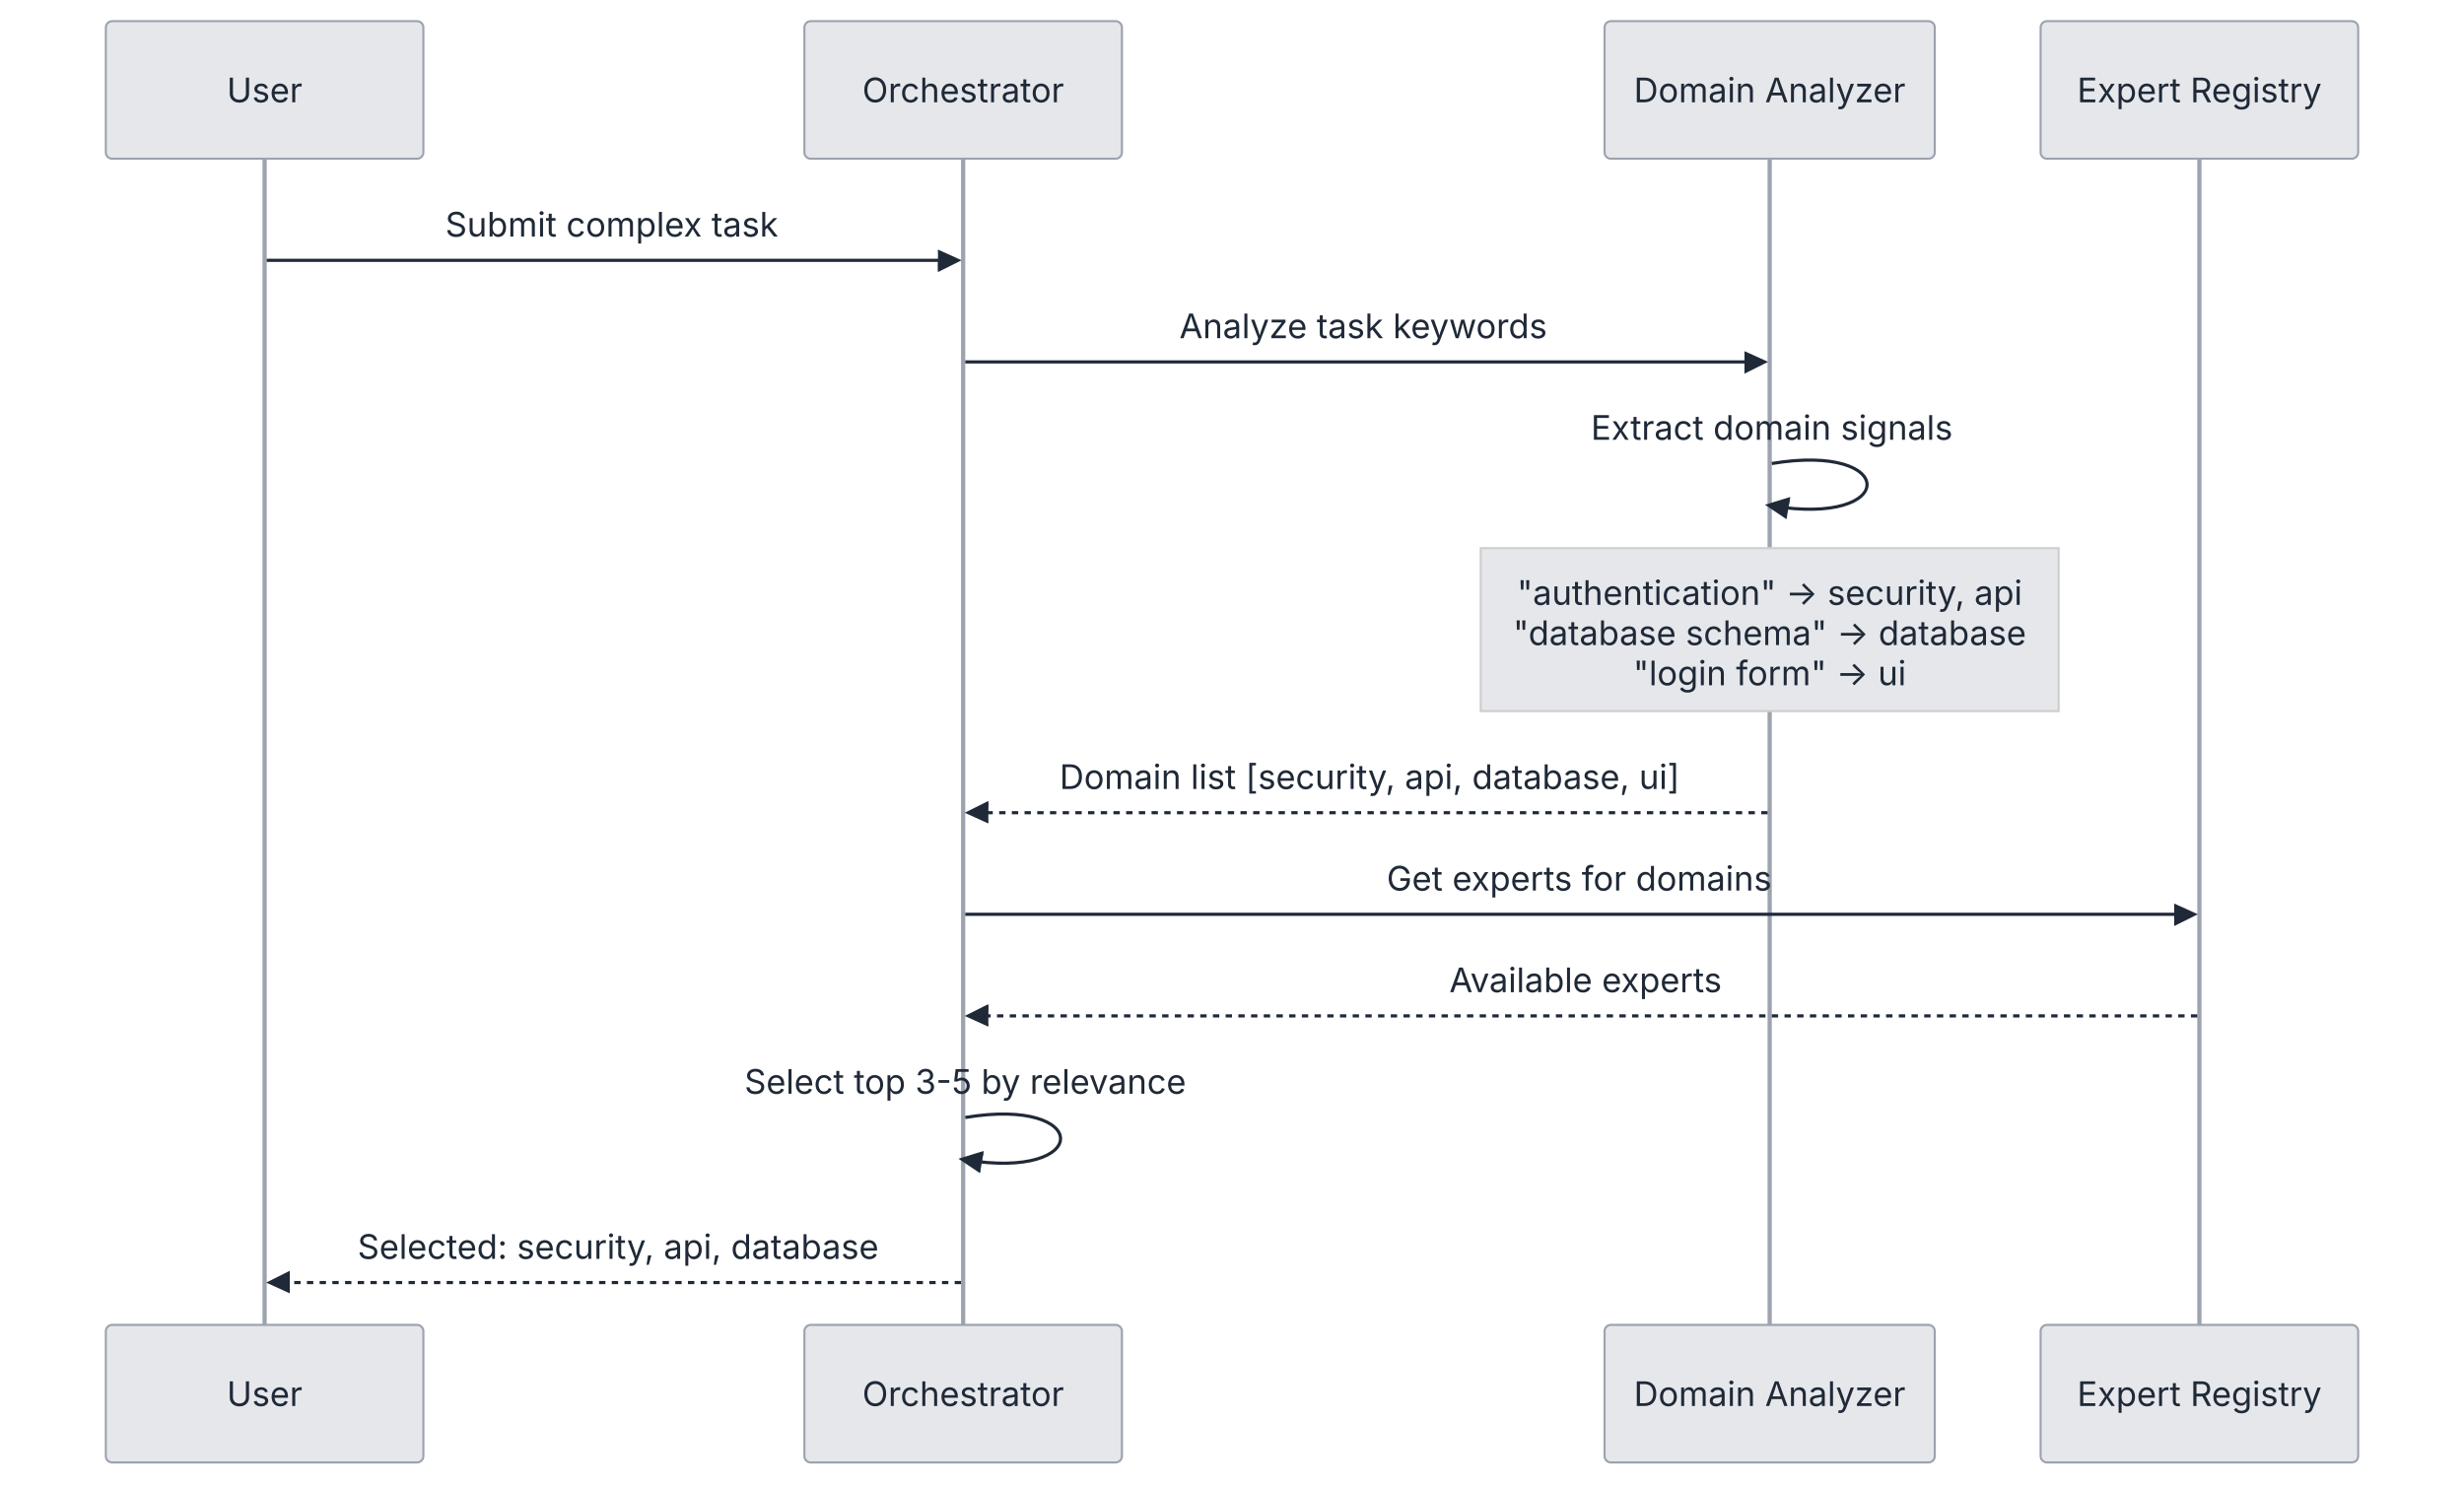
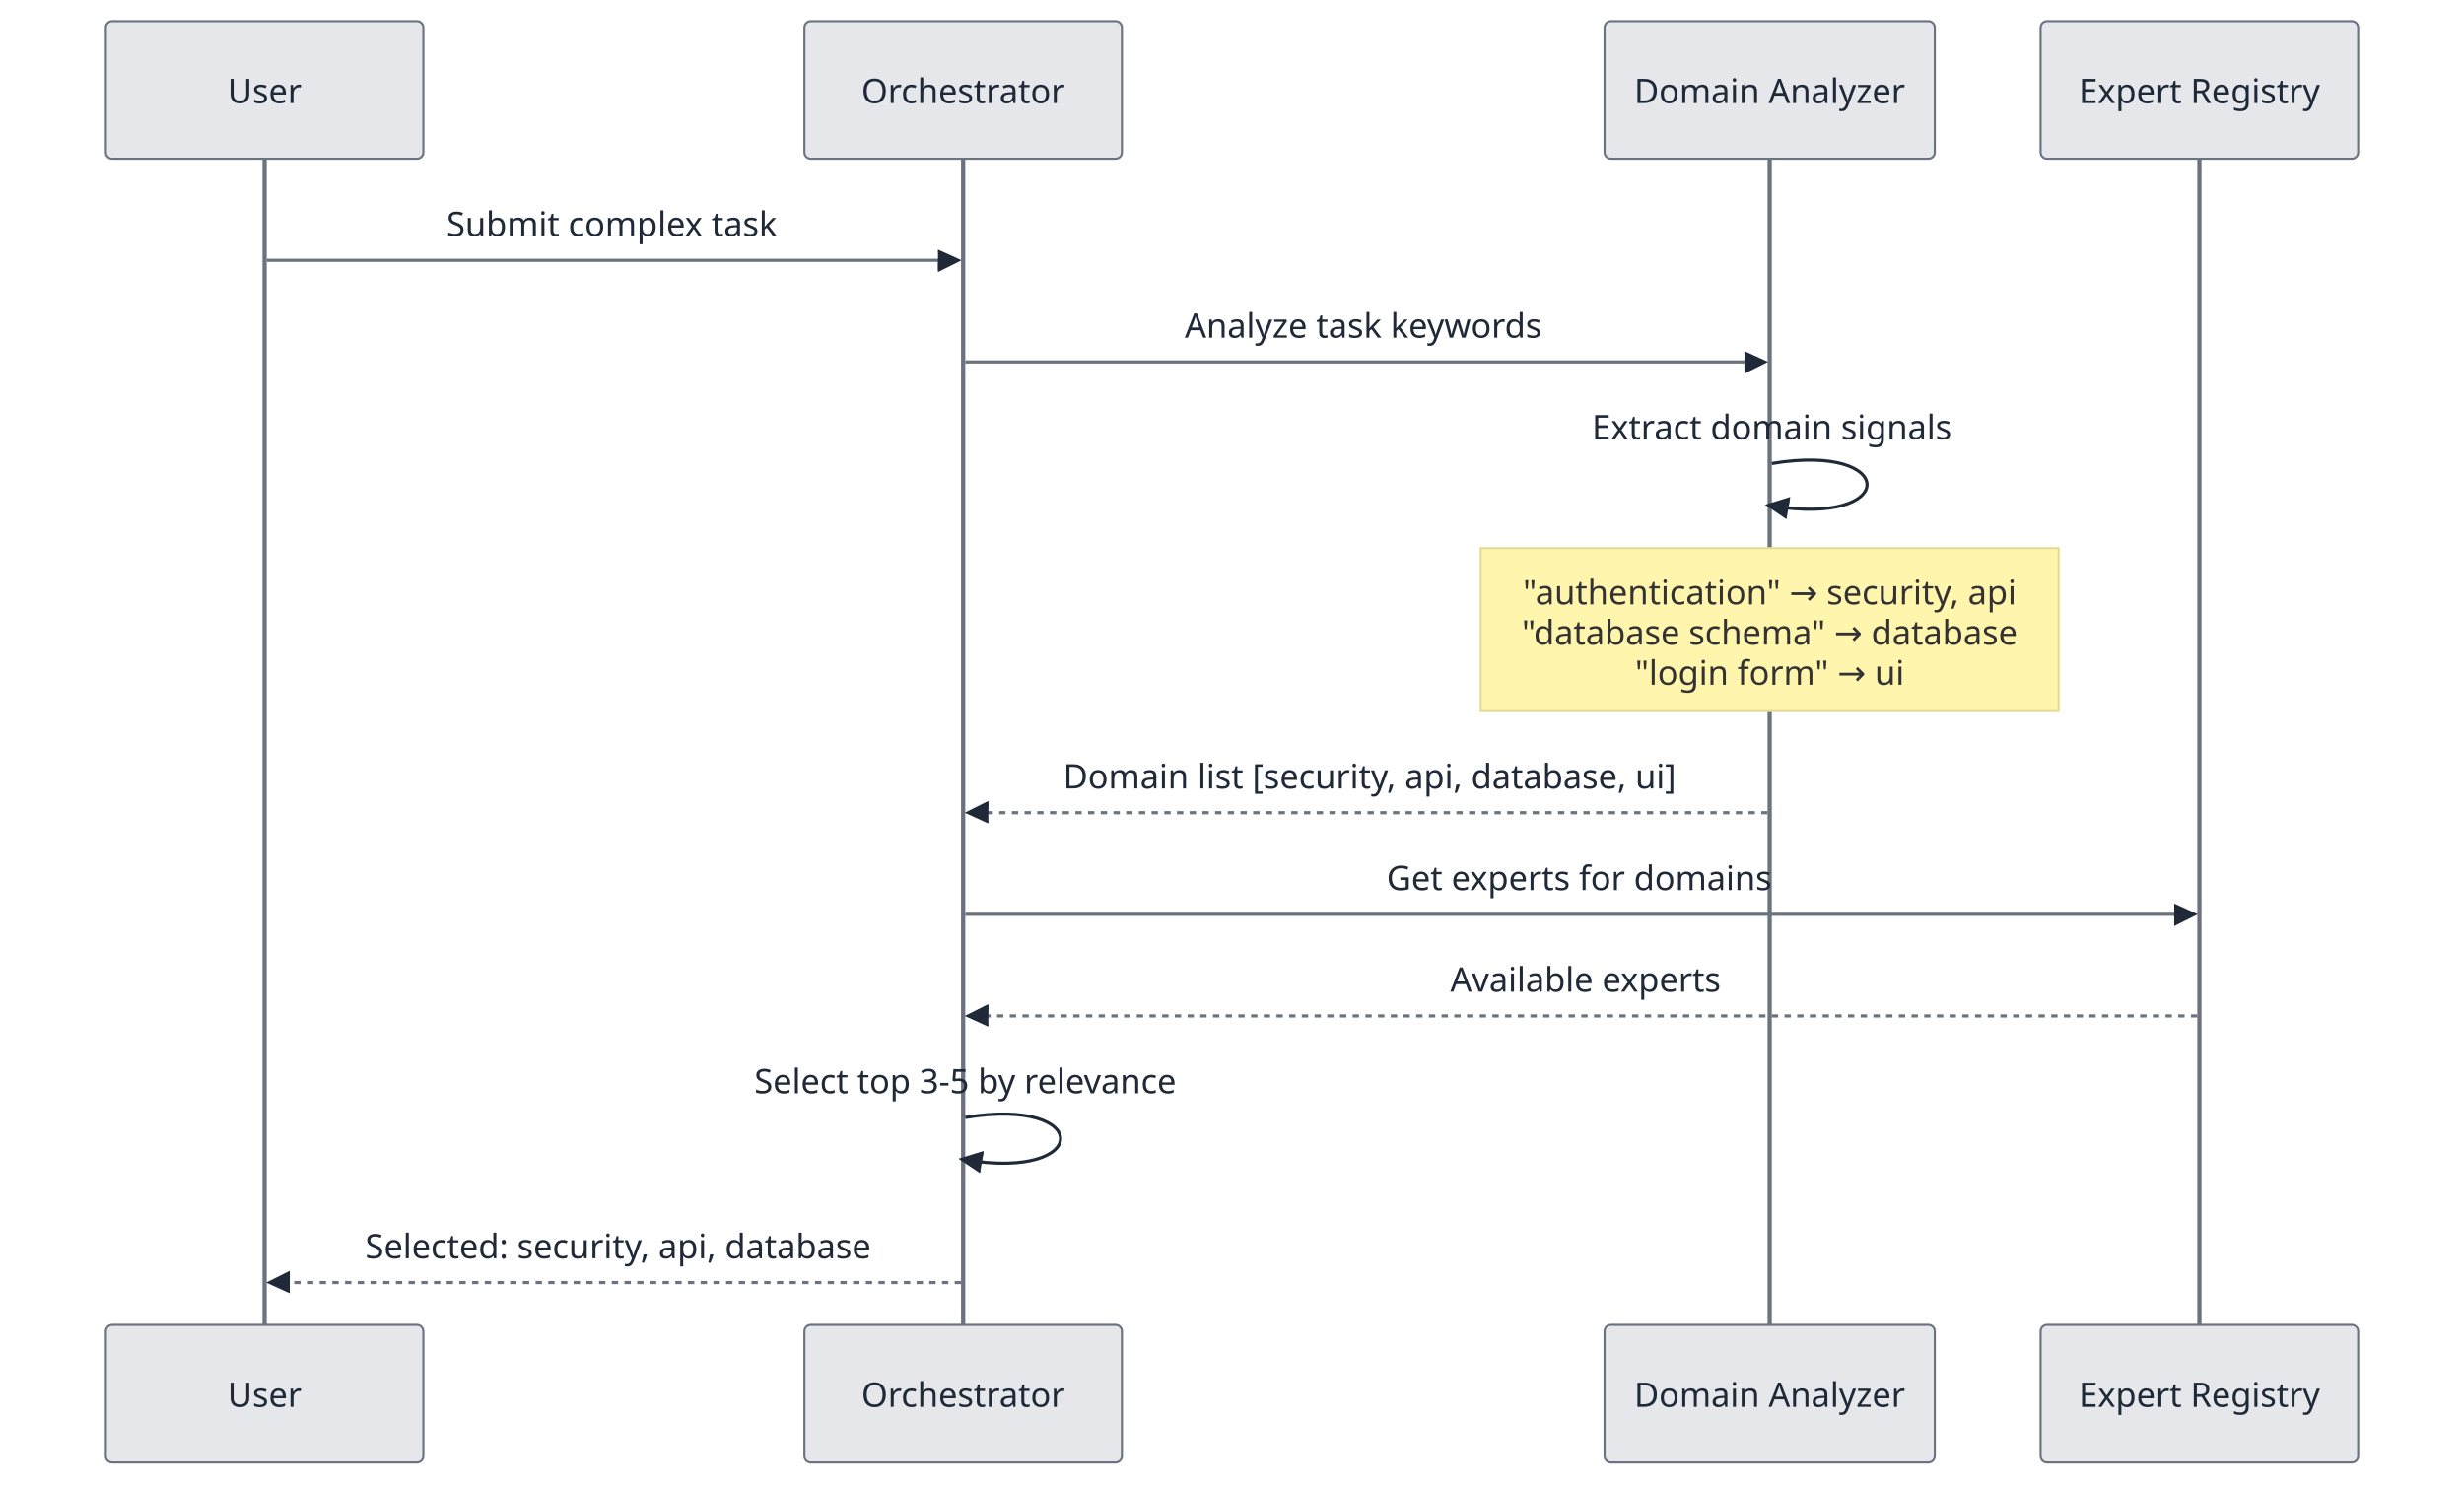
<svg xmlns="http://www.w3.org/2000/svg" id="my-svg" width="100%" style="max-width: 1164px; background-color: transparent;" viewBox="-50 -10 1164 702" role="graphics-document document" aria-roledescription="sequence" aria-describedby="chart-desc-my-svg" aria-labelledby="chart-title-my-svg">
  <g>
    <rect x="914" y="616" fill="#eaeaea" stroke="#666" width="150" height="65" name="Registry" rx="3" ry="3" class="actor actor-bottom" />
    <text x="989" y="648.5" dominant-baseline="central" alignment-baseline="central" class="actor actor-box" style="text-anchor: middle; font-size: 16px; font-weight: 400;">
      <tspan x="989" dy="0">Expert Registry</tspan>
    </text>
  </g>
  <g>
    <rect x="708" y="616" fill="#eaeaea" stroke="#666" width="156" height="65" name="Analyzer" rx="3" ry="3" class="actor actor-bottom" />
    <text x="786" y="648.5" dominant-baseline="central" alignment-baseline="central" class="actor actor-box" style="text-anchor: middle; font-size: 16px; font-weight: 400;">
      <tspan x="786" dy="0">Domain Analyzer</tspan>
    </text>
  </g>
  <g>
    <rect x="330" y="616" fill="#eaeaea" stroke="#666" width="150" height="65" name="Orch" rx="3" ry="3" class="actor actor-bottom" />
    <text x="405" y="648.5" dominant-baseline="central" alignment-baseline="central" class="actor actor-box" style="text-anchor: middle; font-size: 16px; font-weight: 400;">
      <tspan x="405" dy="0">Orchestrator</tspan>
    </text>
  </g>
  <g>
    <rect x="0" y="616" fill="#eaeaea" stroke="#666" width="150" height="65" name="User" rx="3" ry="3" class="actor actor-bottom" />
    <text x="75" y="648.5" dominant-baseline="central" alignment-baseline="central" class="actor actor-box" style="text-anchor: middle; font-size: 16px; font-weight: 400;">
      <tspan x="75" dy="0">User</tspan>
    </text>
  </g>
  <g>
    <line id="actor3" x1="989" y1="65" x2="989" y2="616" class="actor-line 200" stroke-width="0.5px" stroke="#999" name="Registry" />
    <g id="root-3">
      <rect x="914" y="0" fill="#eaeaea" stroke="#666" width="150" height="65" name="Registry" rx="3" ry="3" class="actor actor-top" />
      <text x="989" y="32.5" dominant-baseline="central" alignment-baseline="central" class="actor actor-box" style="text-anchor: middle; font-size: 16px; font-weight: 400;">
        <tspan x="989" dy="0">Expert Registry</tspan>
      </text>
    </g>
  </g>
  <g>
    <line id="actor2" x1="786" y1="65" x2="786" y2="616" class="actor-line 200" stroke-width="0.5px" stroke="#999" name="Analyzer" />
    <g id="root-2">
      <rect x="708" y="0" fill="#eaeaea" stroke="#666" width="156" height="65" name="Analyzer" rx="3" ry="3" class="actor actor-top" />
      <text x="786" y="32.5" dominant-baseline="central" alignment-baseline="central" class="actor actor-box" style="text-anchor: middle; font-size: 16px; font-weight: 400;">
        <tspan x="786" dy="0">Domain Analyzer</tspan>
      </text>
    </g>
  </g>
  <g>
    <line id="actor1" x1="405" y1="65" x2="405" y2="616" class="actor-line 200" stroke-width="0.5px" stroke="#999" name="Orch" />
    <g id="root-1">
      <rect x="330" y="0" fill="#eaeaea" stroke="#666" width="150" height="65" name="Orch" rx="3" ry="3" class="actor actor-top" />
      <text x="405" y="32.5" dominant-baseline="central" alignment-baseline="central" class="actor actor-box" style="text-anchor: middle; font-size: 16px; font-weight: 400;">
        <tspan x="405" dy="0">Orchestrator</tspan>
      </text>
    </g>
  </g>
  <g>
    <line id="actor0" x1="75" y1="65" x2="75" y2="616" class="actor-line 200" stroke-width="0.5px" stroke="#999" name="User" />
    <g id="root-0">
      <rect x="0" y="0" fill="#eaeaea" stroke="#666" width="150" height="65" name="User" rx="3" ry="3" class="actor actor-top" />
      <text x="75" y="32.5" dominant-baseline="central" alignment-baseline="central" class="actor actor-box" style="text-anchor: middle; font-size: 16px; font-weight: 400;">
        <tspan x="75" dy="0">User</tspan>
      </text>
    </g>
  </g>
-   <style>#my-svg{font-family:system-ui,-apple-system,sans-serif;font-size:14px;fill:#1f2937;}@keyframes edge-animation-frame{from{stroke-dashoffset:0;}}@keyframes dash{to{stroke-dashoffset:0;}}#my-svg .edge-animation-slow{stroke-dasharray:9,5!important;stroke-dashoffset:900;animation:dash 50s linear infinite;stroke-linecap:round;}#my-svg .edge-animation-fast{stroke-dasharray:9,5!important;stroke-dashoffset:900;animation:dash 20s linear infinite;stroke-linecap:round;}#my-svg .error-icon{fill:#d1d5db;}#my-svg .error-text{fill:#2e2a24;stroke:#2e2a24;}#my-svg .edge-thickness-normal{stroke-width:1px;}#my-svg .edge-thickness-thick{stroke-width:3.5px;}#my-svg .edge-pattern-solid{stroke-dasharray:0;}#my-svg .edge-thickness-invisible{stroke-width:0;fill:none;}#my-svg .edge-pattern-dashed{stroke-dasharray:3;}#my-svg .edge-pattern-dotted{stroke-dasharray:2;}#my-svg .marker{fill:#6b7280;stroke:#6b7280;}#my-svg .marker.cross{stroke:#6b7280;}#my-svg svg{font-family:system-ui,-apple-system,sans-serif;font-size:14px;}#my-svg p{margin:0;}#my-svg .actor{stroke:#9ca3af;fill:#e5e7eb;}#my-svg text.actor&gt;tspan{fill:#1f2937;stroke:none;}#my-svg .actor-line{stroke:#9ca3af;}#my-svg .innerArc{stroke-width:1.5;stroke-dasharray:none;}#my-svg .messageLine0{stroke-width:1.5;stroke-dasharray:none;stroke:#1f2937;}#my-svg .messageLine1{stroke-width:1.5;stroke-dasharray:2,2;stroke:#1f2937;}#my-svg #arrowhead path{fill:#1f2937;stroke:#1f2937;}#my-svg .sequenceNumber{fill:#948d7f;}#my-svg #sequencenumber{fill:#1f2937;}#my-svg #crosshead path{fill:#1f2937;stroke:#1f2937;}#my-svg .messageText{fill:#1f2937;stroke:none;}#my-svg .labelBox{stroke:#9ca3af;fill:#e5e7eb;}#my-svg .labelText,#my-svg .labelText&gt;tspan{fill:#1f2937;stroke:none;}#my-svg .loopText,#my-svg .loopText&gt;tspan{fill:#1f2937;stroke:none;}#my-svg .loopLine{stroke-width:2px;stroke-dasharray:2,2;stroke:#9ca3af;fill:#9ca3af;}#my-svg .note{stroke:hsl(220, 0%, 80.98%);fill:#e5e7eb;}#my-svg .noteText,#my-svg .noteText&gt;tspan{fill:#1f2937;stroke:none;}#my-svg .activation0{fill:#9ca3af;stroke:hsl(217.895, 10.615%, 54.902%);}#my-svg .activation1{fill:#9ca3af;stroke:hsl(217.895, 10.615%, 54.902%);}#my-svg .activation2{fill:#9ca3af;stroke:hsl(217.895, 10.615%, 54.902%);}#my-svg .actorPopupMenu{position:absolute;}#my-svg .actorPopupMenuPanel{position:absolute;fill:#e5e7eb;box-shadow:0px 8px 16px 0px rgba(0,0,0,0.2);filter:drop-shadow(3px 5px 2px rgb(0 0 0 / 0.4));}#my-svg .actor-man line{stroke:#9ca3af;fill:#e5e7eb;}#my-svg .actor-man circle,#my-svg line{stroke:#9ca3af;fill:#e5e7eb;stroke-width:2px;}#my-svg :root{--mermaid-font-family:"trebuchet ms",verdana,arial,sans-serif;}#my-svg .edgeLabel{background-color:#e5e7eb !important;} #my-svg .edgeLabel p{background-color:#e5e7eb !important;} #my-svg .edgeLabel rect{fill:#e5e7eb !important;background-color:#e5e7eb !important;opacity:1 !important;} #my-svg .labelBkg{background-color:#e5e7eb !important;} @media (prefers-color-scheme: dark) { #my-svg { fill: #e5e7eb !important; } #my-svg .label, #my-svg .nodeLabel, #my-svg .edgeLabel { color: #e5e7eb !important; fill: #e5e7eb !important; } #my-svg .node rect, #my-svg .node circle, #my-svg .node ellipse, #my-svg .node polygon, #my-svg .node path { fill: #374151 !important; stroke: #9ca3af !important; } #my-svg .cluster rect { fill: #1f2937 !important; stroke: #6b7280 !important; } #my-svg .edgePath .path, #my-svg .flowchart-link { stroke: #9ca3af !important; } #my-svg .marker, #my-svg .arrowheadPath { fill: #9ca3af !important; stroke: #9ca3af !important; } #my-svg .edgeLabel rect, #my-svg .labelBkg { fill: #374151 !important; background-color: #374151 !important; opacity: 1 !important; } #my-svg text, #my-svg span, #my-svg p { fill: #e5e7eb !important; color: #e5e7eb !important; } #my-svg .cluster-label text, #my-svg .cluster-label span { fill: #e5e7eb !important; color: #e5e7eb !important; } }</style>
+   <style>#my-svg{font-family:system-ui,sans-serif;font-size:14px;fill:#1f2937;}@keyframes edge-animation-frame{from{stroke-dashoffset:0;}}@keyframes dash{to{stroke-dashoffset:0;}}#my-svg .edge-animation-slow{stroke-dasharray:9,5!important;stroke-dashoffset:900;animation:dash 50s linear infinite;stroke-linecap:round;}#my-svg .edge-animation-fast{stroke-dasharray:9,5!important;stroke-dashoffset:900;animation:dash 20s linear infinite;stroke-linecap:round;}#my-svg .error-icon{fill:#f3f4f6;}#my-svg .error-text{fill:#0c0b09;stroke:#0c0b09;}#my-svg .edge-thickness-normal{stroke-width:1px;}#my-svg .edge-thickness-thick{stroke-width:3.5px;}#my-svg .edge-pattern-solid{stroke-dasharray:0;}#my-svg .edge-thickness-invisible{stroke-width:0;fill:none;}#my-svg .edge-pattern-dashed{stroke-dasharray:3;}#my-svg .edge-pattern-dotted{stroke-dasharray:2;}#my-svg .marker{fill:#6b7280;stroke:#6b7280;}#my-svg .marker.cross{stroke:#6b7280;}#my-svg svg{font-family:system-ui,sans-serif;font-size:14px;}#my-svg p{margin:0;}#my-svg .actor{stroke:#6b7280;fill:#e5e7eb;}#my-svg text.actor&gt;tspan{fill:#1f2937;stroke:none;}#my-svg .actor-line{stroke:#6b7280;}#my-svg .innerArc{stroke-width:1.5;stroke-dasharray:none;}#my-svg .messageLine0{stroke-width:1.5;stroke-dasharray:none;stroke:#1f2937;}#my-svg .messageLine1{stroke-width:1.5;stroke-dasharray:2,2;stroke:#1f2937;}#my-svg #arrowhead path{fill:#1f2937;stroke:#1f2937;}#my-svg .sequenceNumber{fill:#948d7f;}#my-svg #sequencenumber{fill:#1f2937;}#my-svg #crosshead path{fill:#1f2937;stroke:#1f2937;}#my-svg .messageText{fill:#1f2937;stroke:none;}#my-svg .labelBox{stroke:#6b7280;fill:#e5e7eb;}#my-svg .labelText,#my-svg .labelText&gt;tspan{fill:#1f2937;stroke:none;}#my-svg .loopText,#my-svg .loopText&gt;tspan{fill:#1f2937;stroke:none;}#my-svg .loopLine{stroke-width:2px;stroke-dasharray:2,2;stroke:#6b7280;fill:#6b7280;}#my-svg .note{stroke:hsl(52.683, 60%, 73.922%);fill:#fff5ad;}#my-svg .noteText,#my-svg .noteText&gt;tspan{fill:#333;stroke:none;}#my-svg .activation0{fill:#d1d5db;stroke:hsl(216, 12.195%, 73.922%);}#my-svg .activation1{fill:#d1d5db;stroke:hsl(216, 12.195%, 73.922%);}#my-svg .activation2{fill:#d1d5db;stroke:hsl(216, 12.195%, 73.922%);}#my-svg .actorPopupMenu{position:absolute;}#my-svg .actorPopupMenuPanel{position:absolute;fill:#e5e7eb;box-shadow:0px 8px 16px 0px rgba(0,0,0,0.2);filter:drop-shadow(3px 5px 2px rgb(0 0 0 / 0.4));}#my-svg .actor-man line{stroke:#6b7280;fill:#e5e7eb;}#my-svg .actor-man circle,#my-svg line{stroke:#6b7280;fill:#e5e7eb;stroke-width:2px;}#my-svg :root{--mermaid-font-family:"trebuchet ms",verdana,arial,sans-serif;}#my-svg .edgeLabel{background-color:#e5e7eb !important;} #my-svg .edgeLabel p{background-color:#e5e7eb !important;} #my-svg .edgeLabel rect{fill:#e5e7eb !important;background-color:#e5e7eb !important;opacity:1 !important;} #my-svg .labelBkg{background-color:#e5e7eb !important;} #my-svg .messageText{fill:#1f2937 !important;} #my-svg .noteText{fill:#1f2937 !important;} #my-svg .loopText{fill:#1f2937 !important;} #my-svg .labelText{fill:#1f2937 !important;} #my-svg line{stroke:#6b7280 !important;} #my-svg .actor{fill:#e5e7eb !important;stroke:#6b7280 !important;} #my-svg text.actor{fill:#1f2937 !important;} #my-svg .statediagram-state rect{fill:#e5e7eb !important;stroke:#6b7280 !important;} #my-svg .state-start{fill:#6b7280 !important;} #my-svg .statediagram-cluster rect{fill:#f3f4f6 !important;} @media (prefers-color-scheme: dark) { #my-svg { fill: #e5e7eb !important; } #my-svg .label, #my-svg .nodeLabel, #my-svg .edgeLabel { color: #e5e7eb !important; fill: #e5e7eb !important; } #my-svg .node rect, #my-svg .node circle, #my-svg .node ellipse, #my-svg .node polygon, #my-svg .node path { fill: #374151 !important; stroke: #9ca3af !important; } #my-svg .cluster rect { fill: #1f2937 !important; stroke: #6b7280 !important; } #my-svg .edgePath .path, #my-svg .flowchart-link { stroke: #9ca3af !important; } #my-svg .marker, #my-svg .arrowheadPath { fill: #9ca3af !important; stroke: #9ca3af !important; } #my-svg .edgeLabel rect, #my-svg .labelBkg { fill: #374151 !important; background-color: #374151 !important; opacity: 1 !important; } #my-svg text, #my-svg span, #my-svg p { fill: #e5e7eb !important; color: #e5e7eb !important; } #my-svg .cluster-label text, #my-svg .cluster-label span { fill: #e5e7eb !important; color: #e5e7eb !important; } #my-svg .messageText{fill:#e5e7eb !important;} #my-svg .noteText{fill:#e5e7eb !important;} #my-svg .loopText{fill:#e5e7eb !important;} #my-svg .labelText{fill:#e5e7eb !important;} #my-svg line{stroke:#9ca3af !important;} #my-svg .actor{fill:#374151 !important;stroke:#9ca3af !important;} #my-svg text.actor{fill:#e5e7eb !important;} #my-svg .statediagram-state rect{fill:#374151 !important;stroke:#9ca3af !important;} #my-svg .state-start{fill:#9ca3af !important;} #my-svg .statediagram-cluster rect{fill:#1f2937 !important;} }</style>
  <g />
  <defs>
    <symbol id="computer" width="24" height="24">
      <path transform="scale(.5)" d="M2 2v13h20v-13h-20zm18 11h-16v-9h16v9zm-10.228 6l.466-1h3.524l.467 1h-4.457zm14.228 3h-24l2-6h2.104l-1.33 4h18.45l-1.297-4h2.073l2 6zm-5-10h-14v-7h14v7z" />
    </symbol>
  </defs>
  <defs>
    <symbol id="database" fill-rule="evenodd" clip-rule="evenodd">
      <path transform="scale(.5)" d="M12.258.001l.256.004.255.005.253.008.251.01.249.012.247.015.246.016.242.019.241.02.239.023.236.024.233.027.231.028.229.031.225.032.223.034.22.036.217.038.214.04.211.041.208.043.205.045.201.046.198.048.194.05.191.051.187.053.183.054.18.056.175.057.172.059.168.06.163.061.16.063.155.064.15.066.074.033.073.033.071.034.07.034.069.035.068.035.067.035.066.035.064.036.064.036.062.036.06.036.06.037.058.037.058.037.055.038.055.038.053.038.052.038.051.039.05.039.048.039.047.039.045.04.044.04.043.04.041.04.04.041.039.041.037.041.036.041.034.041.033.042.032.042.03.042.029.042.027.042.026.043.024.043.023.043.021.043.02.043.018.044.017.043.015.044.013.044.012.044.011.045.009.044.007.045.006.045.004.045.002.045.001.045v17l-.001.045-.002.045-.004.045-.006.045-.007.045-.009.044-.011.045-.012.044-.013.044-.015.044-.017.043-.018.044-.02.043-.021.043-.023.043-.024.043-.026.043-.027.042-.029.042-.03.042-.032.042-.033.042-.034.041-.036.041-.037.041-.039.041-.04.041-.041.04-.043.04-.044.04-.045.04-.047.039-.048.039-.05.039-.051.039-.052.038-.053.038-.055.038-.055.038-.058.037-.058.037-.06.037-.06.036-.062.036-.064.036-.064.036-.066.035-.067.035-.068.035-.069.035-.07.034-.071.034-.073.033-.074.033-.15.066-.155.064-.16.063-.163.061-.168.06-.172.059-.175.057-.18.056-.183.054-.187.053-.191.051-.194.05-.198.048-.201.046-.205.045-.208.043-.211.041-.214.04-.217.038-.22.036-.223.034-.225.032-.229.031-.231.028-.233.027-.236.024-.239.023-.241.02-.242.019-.246.016-.247.015-.249.012-.251.01-.253.008-.255.005-.256.004-.258.001-.258-.001-.256-.004-.255-.005-.253-.008-.251-.01-.249-.012-.247-.015-.245-.016-.243-.019-.241-.02-.238-.023-.236-.024-.234-.027-.231-.028-.228-.031-.226-.032-.223-.034-.22-.036-.217-.038-.214-.04-.211-.041-.208-.043-.204-.045-.201-.046-.198-.048-.195-.05-.19-.051-.187-.053-.184-.054-.179-.056-.176-.057-.172-.059-.167-.06-.164-.061-.159-.063-.155-.064-.151-.066-.074-.033-.072-.033-.072-.034-.07-.034-.069-.035-.068-.035-.067-.035-.066-.035-.064-.036-.063-.036-.062-.036-.061-.036-.06-.037-.058-.037-.057-.037-.056-.038-.055-.038-.053-.038-.052-.038-.051-.039-.049-.039-.049-.039-.046-.039-.046-.04-.044-.04-.043-.04-.041-.04-.04-.041-.039-.041-.037-.041-.036-.041-.034-.041-.033-.042-.032-.042-.03-.042-.029-.042-.027-.042-.026-.043-.024-.043-.023-.043-.021-.043-.02-.043-.018-.044-.017-.043-.015-.044-.013-.044-.012-.044-.011-.045-.009-.044-.007-.045-.006-.045-.004-.045-.002-.045-.001-.045v-17l.001-.045.002-.045.004-.045.006-.045.007-.045.009-.044.011-.045.012-.044.013-.044.015-.044.017-.043.018-.044.02-.043.021-.043.023-.043.024-.043.026-.043.027-.042.029-.042.03-.042.032-.042.033-.042.034-.041.036-.041.037-.041.039-.041.04-.041.041-.04.043-.04.044-.04.046-.04.046-.039.049-.039.049-.039.051-.039.052-.038.053-.038.055-.038.056-.038.057-.037.058-.037.06-.037.061-.036.062-.036.063-.036.064-.036.066-.035.067-.035.068-.035.069-.035.07-.034.072-.034.072-.033.074-.033.151-.066.155-.064.159-.063.164-.061.167-.06.172-.059.176-.057.179-.056.184-.054.187-.053.19-.051.195-.05.198-.048.201-.046.204-.045.208-.043.211-.041.214-.04.217-.038.22-.036.223-.034.226-.032.228-.031.231-.028.234-.027.236-.024.238-.023.241-.02.243-.019.245-.016.247-.015.249-.012.251-.01.253-.008.255-.005.256-.004.258-.001.258.001zm-9.258 20.499v.01l.001.021.003.021.004.022.005.021.006.022.007.022.009.023.01.022.011.023.012.023.013.023.015.023.016.024.017.023.018.024.019.024.021.024.022.025.023.024.024.025.052.049.056.05.061.051.066.051.07.051.075.051.079.052.084.052.088.052.092.052.097.052.102.051.105.052.11.052.114.051.119.051.123.051.127.05.131.05.135.05.139.048.144.049.147.047.152.047.155.047.16.045.163.045.167.043.171.043.176.041.178.041.183.039.187.039.19.037.194.035.197.035.202.033.204.031.209.03.212.029.216.027.219.025.222.024.226.021.23.02.233.018.236.016.24.015.243.012.246.01.249.008.253.005.256.004.259.001.26-.001.257-.004.254-.005.25-.008.247-.011.244-.012.241-.014.237-.016.233-.018.231-.021.226-.021.224-.024.22-.026.216-.027.212-.028.21-.031.205-.031.202-.034.198-.034.194-.036.191-.037.187-.039.183-.04.179-.04.175-.042.172-.043.168-.044.163-.045.16-.046.155-.046.152-.047.148-.048.143-.049.139-.049.136-.05.131-.05.126-.05.123-.051.118-.052.114-.051.11-.052.106-.052.101-.052.096-.052.092-.052.088-.053.083-.051.079-.052.074-.052.07-.051.065-.051.06-.051.056-.05.051-.05.023-.024.023-.025.021-.024.02-.024.019-.024.018-.024.017-.024.015-.023.014-.024.013-.023.012-.023.01-.023.01-.022.008-.022.006-.022.006-.022.004-.022.004-.021.001-.021.001-.021v-4.127l-.077.055-.08.053-.083.054-.085.053-.087.052-.09.052-.093.051-.095.05-.097.05-.1.049-.102.049-.105.048-.106.047-.109.047-.111.046-.114.045-.115.045-.118.044-.12.043-.122.042-.124.042-.126.041-.128.04-.13.04-.132.038-.134.038-.135.037-.138.037-.139.035-.142.035-.143.034-.144.033-.147.032-.148.031-.15.03-.151.03-.153.029-.154.027-.156.027-.158.026-.159.025-.161.024-.162.023-.163.022-.165.021-.166.02-.167.019-.169.018-.169.017-.171.016-.173.015-.173.014-.175.013-.175.012-.177.011-.178.01-.179.008-.179.008-.181.006-.182.005-.182.004-.184.003-.184.002h-.37l-.184-.002-.184-.003-.182-.004-.182-.005-.181-.006-.179-.008-.179-.008-.178-.01-.176-.011-.176-.012-.175-.013-.173-.014-.172-.015-.171-.016-.17-.017-.169-.018-.167-.019-.166-.02-.165-.021-.163-.022-.162-.023-.161-.024-.159-.025-.157-.026-.156-.027-.155-.027-.153-.029-.151-.03-.15-.03-.148-.031-.146-.032-.145-.033-.143-.034-.141-.035-.14-.035-.137-.037-.136-.037-.134-.038-.132-.038-.13-.04-.128-.04-.126-.041-.124-.042-.122-.042-.12-.044-.117-.043-.116-.045-.113-.045-.112-.046-.109-.047-.106-.047-.105-.048-.102-.049-.1-.049-.097-.05-.095-.05-.093-.052-.09-.051-.087-.052-.085-.053-.083-.054-.08-.054-.077-.054v4.127zm0-5.654v.011l.001.021.003.021.004.021.005.022.006.022.007.022.009.022.01.022.011.023.012.023.013.023.015.024.016.023.017.024.018.024.019.024.021.024.022.024.023.025.024.024.052.05.056.05.061.05.066.051.07.051.075.052.079.051.084.052.088.052.092.052.097.052.102.052.105.052.11.051.114.051.119.052.123.05.127.051.131.05.135.049.139.049.144.048.147.048.152.047.155.046.16.045.163.045.167.044.171.042.176.042.178.04.183.04.187.038.19.037.194.036.197.034.202.033.204.032.209.03.212.028.216.027.219.025.222.024.226.022.23.02.233.018.236.016.24.014.243.012.246.01.249.008.253.006.256.003.259.001.26-.001.257-.003.254-.006.25-.008.247-.01.244-.012.241-.015.237-.016.233-.018.231-.02.226-.022.224-.024.22-.025.216-.027.212-.029.21-.03.205-.032.202-.033.198-.035.194-.036.191-.037.187-.039.183-.039.179-.041.175-.042.172-.043.168-.044.163-.045.16-.045.155-.047.152-.047.148-.048.143-.048.139-.05.136-.049.131-.05.126-.051.123-.051.118-.051.114-.052.11-.052.106-.052.101-.052.096-.052.092-.052.088-.052.083-.052.079-.052.074-.051.07-.052.065-.051.06-.05.056-.051.051-.049.023-.025.023-.024.021-.025.02-.024.019-.024.018-.024.017-.024.015-.023.014-.023.013-.024.012-.022.01-.023.01-.023.008-.022.006-.022.006-.022.004-.021.004-.022.001-.021.001-.021v-4.139l-.077.054-.08.054-.083.054-.085.052-.087.053-.09.051-.093.051-.095.051-.097.05-.1.049-.102.049-.105.048-.106.047-.109.047-.111.046-.114.045-.115.044-.118.044-.12.044-.122.042-.124.042-.126.041-.128.04-.13.039-.132.039-.134.038-.135.037-.138.036-.139.036-.142.035-.143.033-.144.033-.147.033-.148.031-.15.03-.151.03-.153.028-.154.028-.156.027-.158.026-.159.025-.161.024-.162.023-.163.022-.165.021-.166.02-.167.019-.169.018-.169.017-.171.016-.173.015-.173.014-.175.013-.175.012-.177.011-.178.009-.179.009-.179.007-.181.007-.182.005-.182.004-.184.003-.184.002h-.37l-.184-.002-.184-.003-.182-.004-.182-.005-.181-.007-.179-.007-.179-.009-.178-.009-.176-.011-.176-.012-.175-.013-.173-.014-.172-.015-.171-.016-.17-.017-.169-.018-.167-.019-.166-.02-.165-.021-.163-.022-.162-.023-.161-.024-.159-.025-.157-.026-.156-.027-.155-.028-.153-.028-.151-.03-.15-.03-.148-.031-.146-.033-.145-.033-.143-.033-.141-.035-.14-.036-.137-.036-.136-.037-.134-.038-.132-.039-.13-.039-.128-.04-.126-.041-.124-.042-.122-.043-.12-.043-.117-.044-.116-.044-.113-.046-.112-.046-.109-.046-.106-.047-.105-.048-.102-.049-.1-.049-.097-.05-.095-.051-.093-.051-.09-.051-.087-.053-.085-.052-.083-.054-.08-.054-.077-.054v4.139zm0-5.666v.011l.001.02.003.022.004.021.005.022.006.021.007.022.009.023.01.022.011.023.012.023.013.023.015.023.016.024.017.024.018.023.019.024.021.025.022.024.023.024.024.025.052.05.056.05.061.05.066.051.07.051.075.052.079.051.084.052.088.052.092.052.097.052.102.052.105.051.11.052.114.051.119.051.123.051.127.05.131.05.135.05.139.049.144.048.147.048.152.047.155.046.16.045.163.045.167.043.171.043.176.042.178.04.183.04.187.038.19.037.194.036.197.034.202.033.204.032.209.03.212.028.216.027.219.025.222.024.226.021.23.02.233.018.236.017.24.014.243.012.246.01.249.008.253.006.256.003.259.001.26-.001.257-.003.254-.006.25-.008.247-.01.244-.013.241-.014.237-.016.233-.018.231-.02.226-.022.224-.024.22-.025.216-.027.212-.029.21-.03.205-.032.202-.033.198-.035.194-.036.191-.037.187-.039.183-.039.179-.041.175-.042.172-.043.168-.044.163-.045.16-.045.155-.047.152-.047.148-.048.143-.049.139-.049.136-.049.131-.051.126-.05.123-.051.118-.052.114-.051.11-.052.106-.052.101-.052.096-.052.092-.052.088-.052.083-.052.079-.052.074-.052.07-.051.065-.051.06-.051.056-.05.051-.049.023-.025.023-.025.021-.024.02-.024.019-.024.018-.024.017-.024.015-.023.014-.024.013-.023.012-.023.01-.022.01-.023.008-.022.006-.022.006-.022.004-.022.004-.021.001-.021.001-.021v-4.153l-.077.054-.08.054-.083.053-.085.053-.087.053-.09.051-.093.051-.095.051-.097.05-.1.049-.102.048-.105.048-.106.048-.109.046-.111.046-.114.046-.115.044-.118.044-.12.043-.122.043-.124.042-.126.041-.128.04-.13.039-.132.039-.134.038-.135.037-.138.036-.139.036-.142.034-.143.034-.144.033-.147.032-.148.032-.15.03-.151.03-.153.028-.154.028-.156.027-.158.026-.159.024-.161.024-.162.023-.163.023-.165.021-.166.02-.167.019-.169.018-.169.017-.171.016-.173.015-.173.014-.175.013-.175.012-.177.01-.178.01-.179.009-.179.007-.181.006-.182.006-.182.004-.184.003-.184.001-.185.001-.185-.001-.184-.001-.184-.003-.182-.004-.182-.006-.181-.006-.179-.007-.179-.009-.178-.01-.176-.01-.176-.012-.175-.013-.173-.014-.172-.015-.171-.016-.17-.017-.169-.018-.167-.019-.166-.02-.165-.021-.163-.023-.162-.023-.161-.024-.159-.024-.157-.026-.156-.027-.155-.028-.153-.028-.151-.03-.15-.03-.148-.032-.146-.032-.145-.033-.143-.034-.141-.034-.14-.036-.137-.036-.136-.037-.134-.038-.132-.039-.13-.039-.128-.041-.126-.041-.124-.041-.122-.043-.12-.043-.117-.044-.116-.044-.113-.046-.112-.046-.109-.046-.106-.048-.105-.048-.102-.048-.1-.05-.097-.049-.095-.051-.093-.051-.09-.052-.087-.052-.085-.053-.083-.053-.08-.054-.077-.054v4.153zm8.74-8.179l-.257.004-.254.005-.25.008-.247.011-.244.012-.241.014-.237.016-.233.018-.231.021-.226.022-.224.023-.22.026-.216.027-.212.028-.21.031-.205.032-.202.033-.198.034-.194.036-.191.038-.187.038-.183.04-.179.041-.175.042-.172.043-.168.043-.163.045-.16.046-.155.046-.152.048-.148.048-.143.048-.139.049-.136.05-.131.05-.126.051-.123.051-.118.051-.114.052-.11.052-.106.052-.101.052-.096.052-.092.052-.088.052-.083.052-.079.052-.074.051-.07.052-.065.051-.06.05-.056.05-.051.05-.023.025-.023.024-.021.024-.02.025-.019.024-.018.024-.017.023-.015.024-.014.023-.013.023-.012.023-.01.023-.01.022-.008.022-.006.023-.006.021-.004.022-.004.021-.001.021-.001.021.001.021.001.021.004.021.004.022.006.021.006.023.008.022.01.022.01.023.012.023.013.023.014.023.015.024.017.023.018.024.019.024.02.025.021.024.023.024.023.025.051.05.056.05.06.05.065.051.07.052.074.051.079.052.083.052.088.052.092.052.096.052.101.052.106.052.11.052.114.052.118.051.123.051.126.051.131.05.136.05.139.049.143.048.148.048.152.048.155.046.16.046.163.045.168.043.172.043.175.042.179.041.183.04.187.038.191.038.194.036.198.034.202.033.205.032.21.031.212.028.216.027.22.026.224.023.226.022.231.021.233.018.237.016.241.014.244.012.247.011.25.008.254.005.257.004.26.001.26-.001.257-.004.254-.005.25-.008.247-.011.244-.012.241-.014.237-.016.233-.018.231-.021.226-.022.224-.023.22-.026.216-.027.212-.028.21-.031.205-.032.202-.033.198-.034.194-.036.191-.038.187-.038.183-.04.179-.041.175-.042.172-.043.168-.043.163-.045.16-.046.155-.046.152-.048.148-.048.143-.048.139-.049.136-.05.131-.05.126-.051.123-.051.118-.051.114-.052.11-.052.106-.052.101-.052.096-.052.092-.052.088-.052.083-.052.079-.052.074-.051.07-.052.065-.051.06-.05.056-.05.051-.05.023-.025.023-.024.021-.024.02-.025.019-.024.018-.024.017-.023.015-.024.014-.023.013-.023.012-.023.01-.023.01-.022.008-.022.006-.023.006-.021.004-.022.004-.021.001-.021.001-.021-.001-.021-.001-.021-.004-.021-.004-.022-.006-.021-.006-.023-.008-.022-.01-.022-.01-.023-.012-.023-.013-.023-.014-.023-.015-.024-.017-.023-.018-.024-.019-.024-.02-.025-.021-.024-.023-.024-.023-.025-.051-.05-.056-.05-.06-.05-.065-.051-.07-.052-.074-.051-.079-.052-.083-.052-.088-.052-.092-.052-.096-.052-.101-.052-.106-.052-.11-.052-.114-.052-.118-.051-.123-.051-.126-.051-.131-.05-.136-.05-.139-.049-.143-.048-.148-.048-.152-.048-.155-.046-.16-.046-.163-.045-.168-.043-.172-.043-.175-.042-.179-.041-.183-.04-.187-.038-.191-.038-.194-.036-.198-.034-.202-.033-.205-.032-.21-.031-.212-.028-.216-.027-.22-.026-.224-.023-.226-.022-.231-.021-.233-.018-.237-.016-.241-.014-.244-.012-.247-.011-.25-.008-.254-.005-.257-.004-.26-.001-.26.001z" />
    </symbol>
  </defs>
  <defs>
    <symbol id="clock" width="24" height="24">
      <path transform="scale(.5)" d="M12 2c5.514 0 10 4.486 10 10s-4.486 10-10 10-10-4.486-10-10 4.486-10 10-10zm0-2c-6.627 0-12 5.373-12 12s5.373 12 12 12 12-5.373 12-12-5.373-12-12-12zm5.848 12.459c.202.038.202.333.001.372-1.907.361-6.045 1.111-6.547 1.111-.719 0-1.301-.582-1.301-1.301 0-.512.77-5.447 1.125-7.445.034-.192.312-.181.343.014l.985 6.238 5.394 1.011z" />
    </symbol>
  </defs>
  <defs>
    <marker id="arrowhead" refX="7.9" refY="5" markerUnits="userSpaceOnUse" markerWidth="12" markerHeight="12" orient="auto-start-reverse">
      <path d="M -1 0 L 10 5 L 0 10 z" />
    </marker>
  </defs>
  <defs>
    <marker id="crosshead" markerWidth="15" markerHeight="8" orient="auto" refX="4" refY="4.5">
      <path fill="none" stroke="#000000" stroke-width="1pt" d="M 1,2 L 6,7 M 6,2 L 1,7" style="stroke-dasharray: 0, 0;" />
    </marker>
  </defs>
  <defs>
    <marker id="filled-head" refX="15.5" refY="7" markerWidth="20" markerHeight="28" orient="auto">
      <path d="M 18,7 L9,13 L14,7 L9,1 Z" />
    </marker>
  </defs>
  <defs>
    <marker id="sequencenumber" refX="15" refY="15" markerWidth="60" markerHeight="40" orient="auto">
      <circle cx="15" cy="15" r="6" />
    </marker>
  </defs>
  <g>
    <rect x="649.5" y="249" fill="#EDF2AE" stroke="#666" width="273" height="77" class="note" />
    <text x="786" y="254" text-anchor="middle" dominant-baseline="middle" alignment-baseline="middle" class="noteText" dy="1em" style="font-size: 16px; font-weight: 400;">
      <tspan x="786">"authentication" → security, api</tspan>
    </text>
    <text x="786" y="273" text-anchor="middle" dominant-baseline="middle" alignment-baseline="middle" class="noteText" dy="1em" style="font-size: 16px; font-weight: 400;">
      <tspan x="786">"database schema" → database</tspan>
    </text>
    <text x="786" y="292" text-anchor="middle" dominant-baseline="middle" alignment-baseline="middle" class="noteText" dy="1em" style="font-size: 16px; font-weight: 400;">
      <tspan x="786">"login form" → ui</tspan>
    </text>
  </g>
  <text x="239" y="80" text-anchor="middle" dominant-baseline="middle" alignment-baseline="middle" class="messageText" dy="1em" style="font-size: 16px; font-weight: 400;">Submit complex task</text>
  <line x1="76" y1="113" x2="401" y2="113" class="messageLine0" stroke-width="2" stroke="none" marker-end="url(#arrowhead)" style="fill: none;" />
  <text x="594" y="128" text-anchor="middle" dominant-baseline="middle" alignment-baseline="middle" class="messageText" dy="1em" style="font-size: 16px; font-weight: 400;">Analyze task keywords</text>
  <line x1="406" y1="161" x2="782" y2="161" class="messageLine0" stroke-width="2" stroke="none" marker-end="url(#arrowhead)" style="fill: none;" />
  <text x="787" y="176" text-anchor="middle" dominant-baseline="middle" alignment-baseline="middle" class="messageText" dy="1em" style="font-size: 16px; font-weight: 400;">Extract domain signals</text>
  <path d="M 787,209 C 847,199 847,239 787,229" class="messageLine0" stroke-width="2" stroke="none" marker-end="url(#arrowhead)" style="fill: none;" />
  <text x="597" y="341" text-anchor="middle" dominant-baseline="middle" alignment-baseline="middle" class="messageText" dy="1em" style="font-size: 16px; font-weight: 400;">Domain list [security, api, database, ui]</text>
  <line x1="785" y1="374" x2="409" y2="374" class="messageLine1" stroke-width="2" stroke="none" marker-end="url(#arrowhead)" style="stroke-dasharray: 3, 3; fill: none;" />
  <text x="696" y="389" text-anchor="middle" dominant-baseline="middle" alignment-baseline="middle" class="messageText" dy="1em" style="font-size: 16px; font-weight: 400;">Get experts for domains</text>
  <line x1="406" y1="422" x2="985" y2="422" class="messageLine0" stroke-width="2" stroke="none" marker-end="url(#arrowhead)" style="fill: none;" />
  <text x="699" y="437" text-anchor="middle" dominant-baseline="middle" alignment-baseline="middle" class="messageText" dy="1em" style="font-size: 16px; font-weight: 400;">Available experts</text>
  <line x1="988" y1="470" x2="409" y2="470" class="messageLine1" stroke-width="2" stroke="none" marker-end="url(#arrowhead)" style="stroke-dasharray: 3, 3; fill: none;" />
  <text x="406" y="485" text-anchor="middle" dominant-baseline="middle" alignment-baseline="middle" class="messageText" dy="1em" style="font-size: 16px; font-weight: 400;">Select top 3-5 by relevance</text>
  <path d="M 406,518 C 466,508 466,548 406,538" class="messageLine0" stroke-width="2" stroke="none" marker-end="url(#arrowhead)" style="fill: none;" />
  <text x="242" y="563" text-anchor="middle" dominant-baseline="middle" alignment-baseline="middle" class="messageText" dy="1em" style="font-size: 16px; font-weight: 400;">Selected: security, api, database</text>
  <line x1="404" y1="596" x2="79" y2="596" class="messageLine1" stroke-width="2" stroke="none" marker-end="url(#arrowhead)" style="stroke-dasharray: 3, 3; fill: none;" />
</svg>
